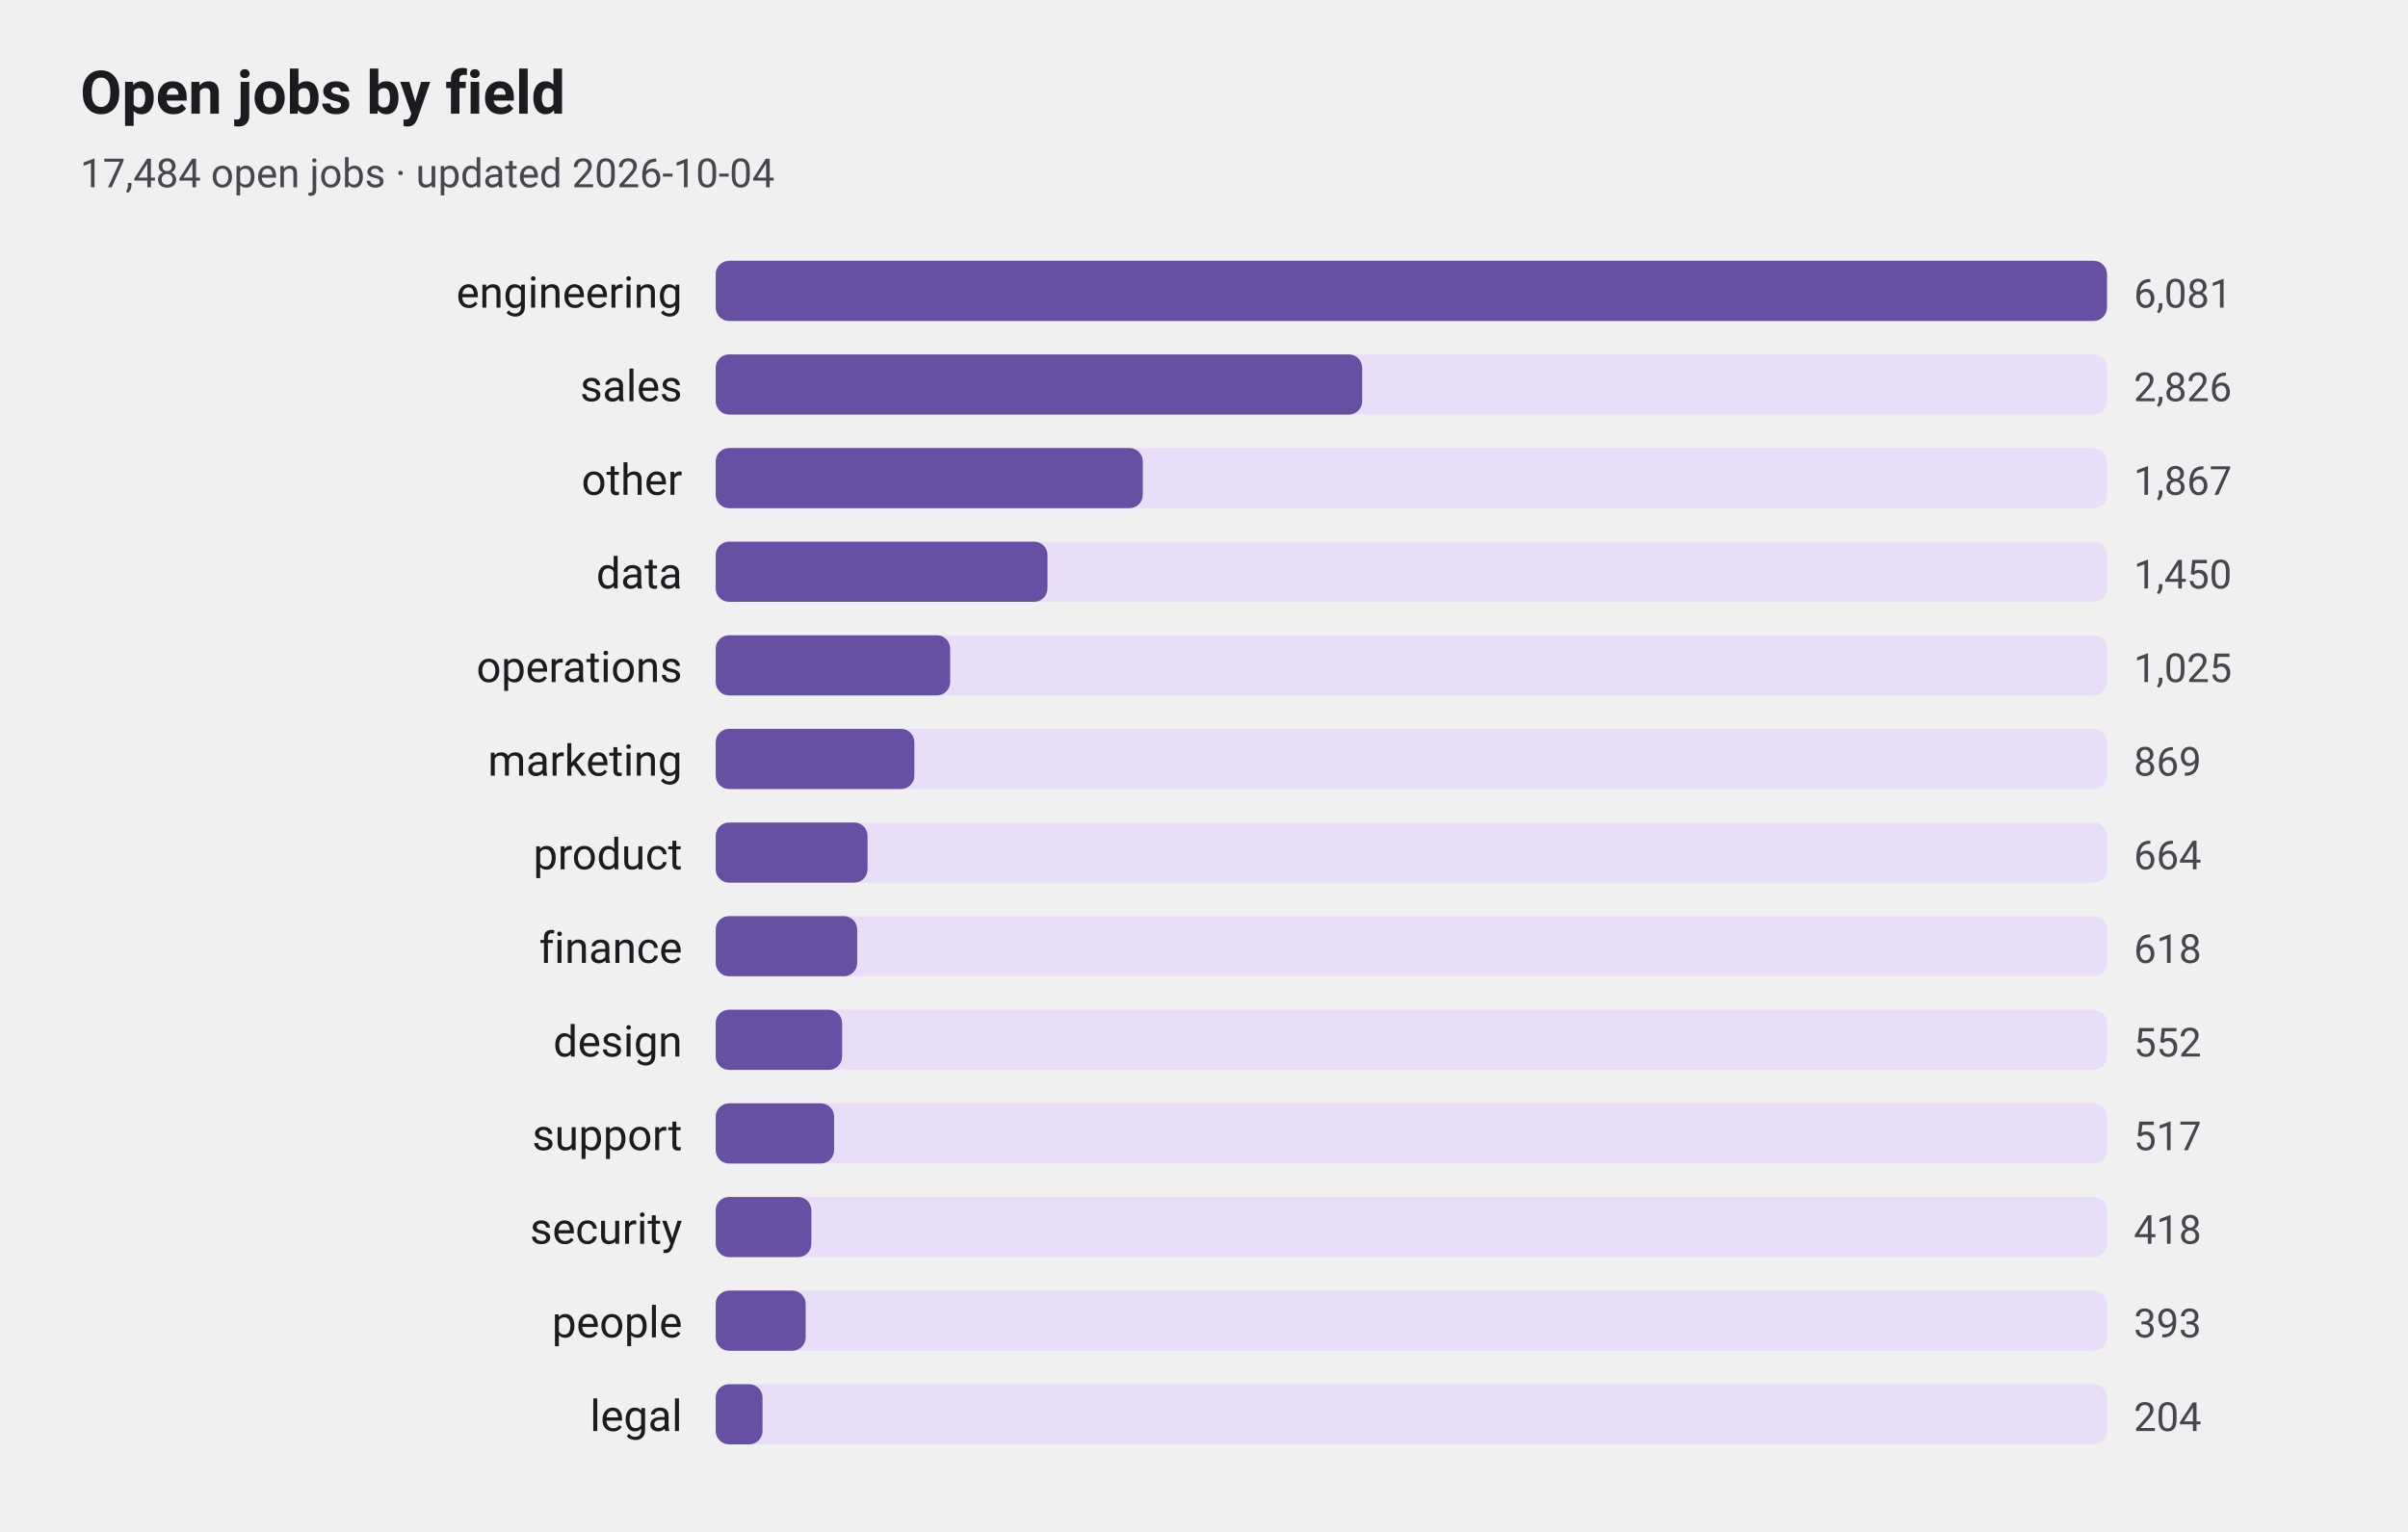
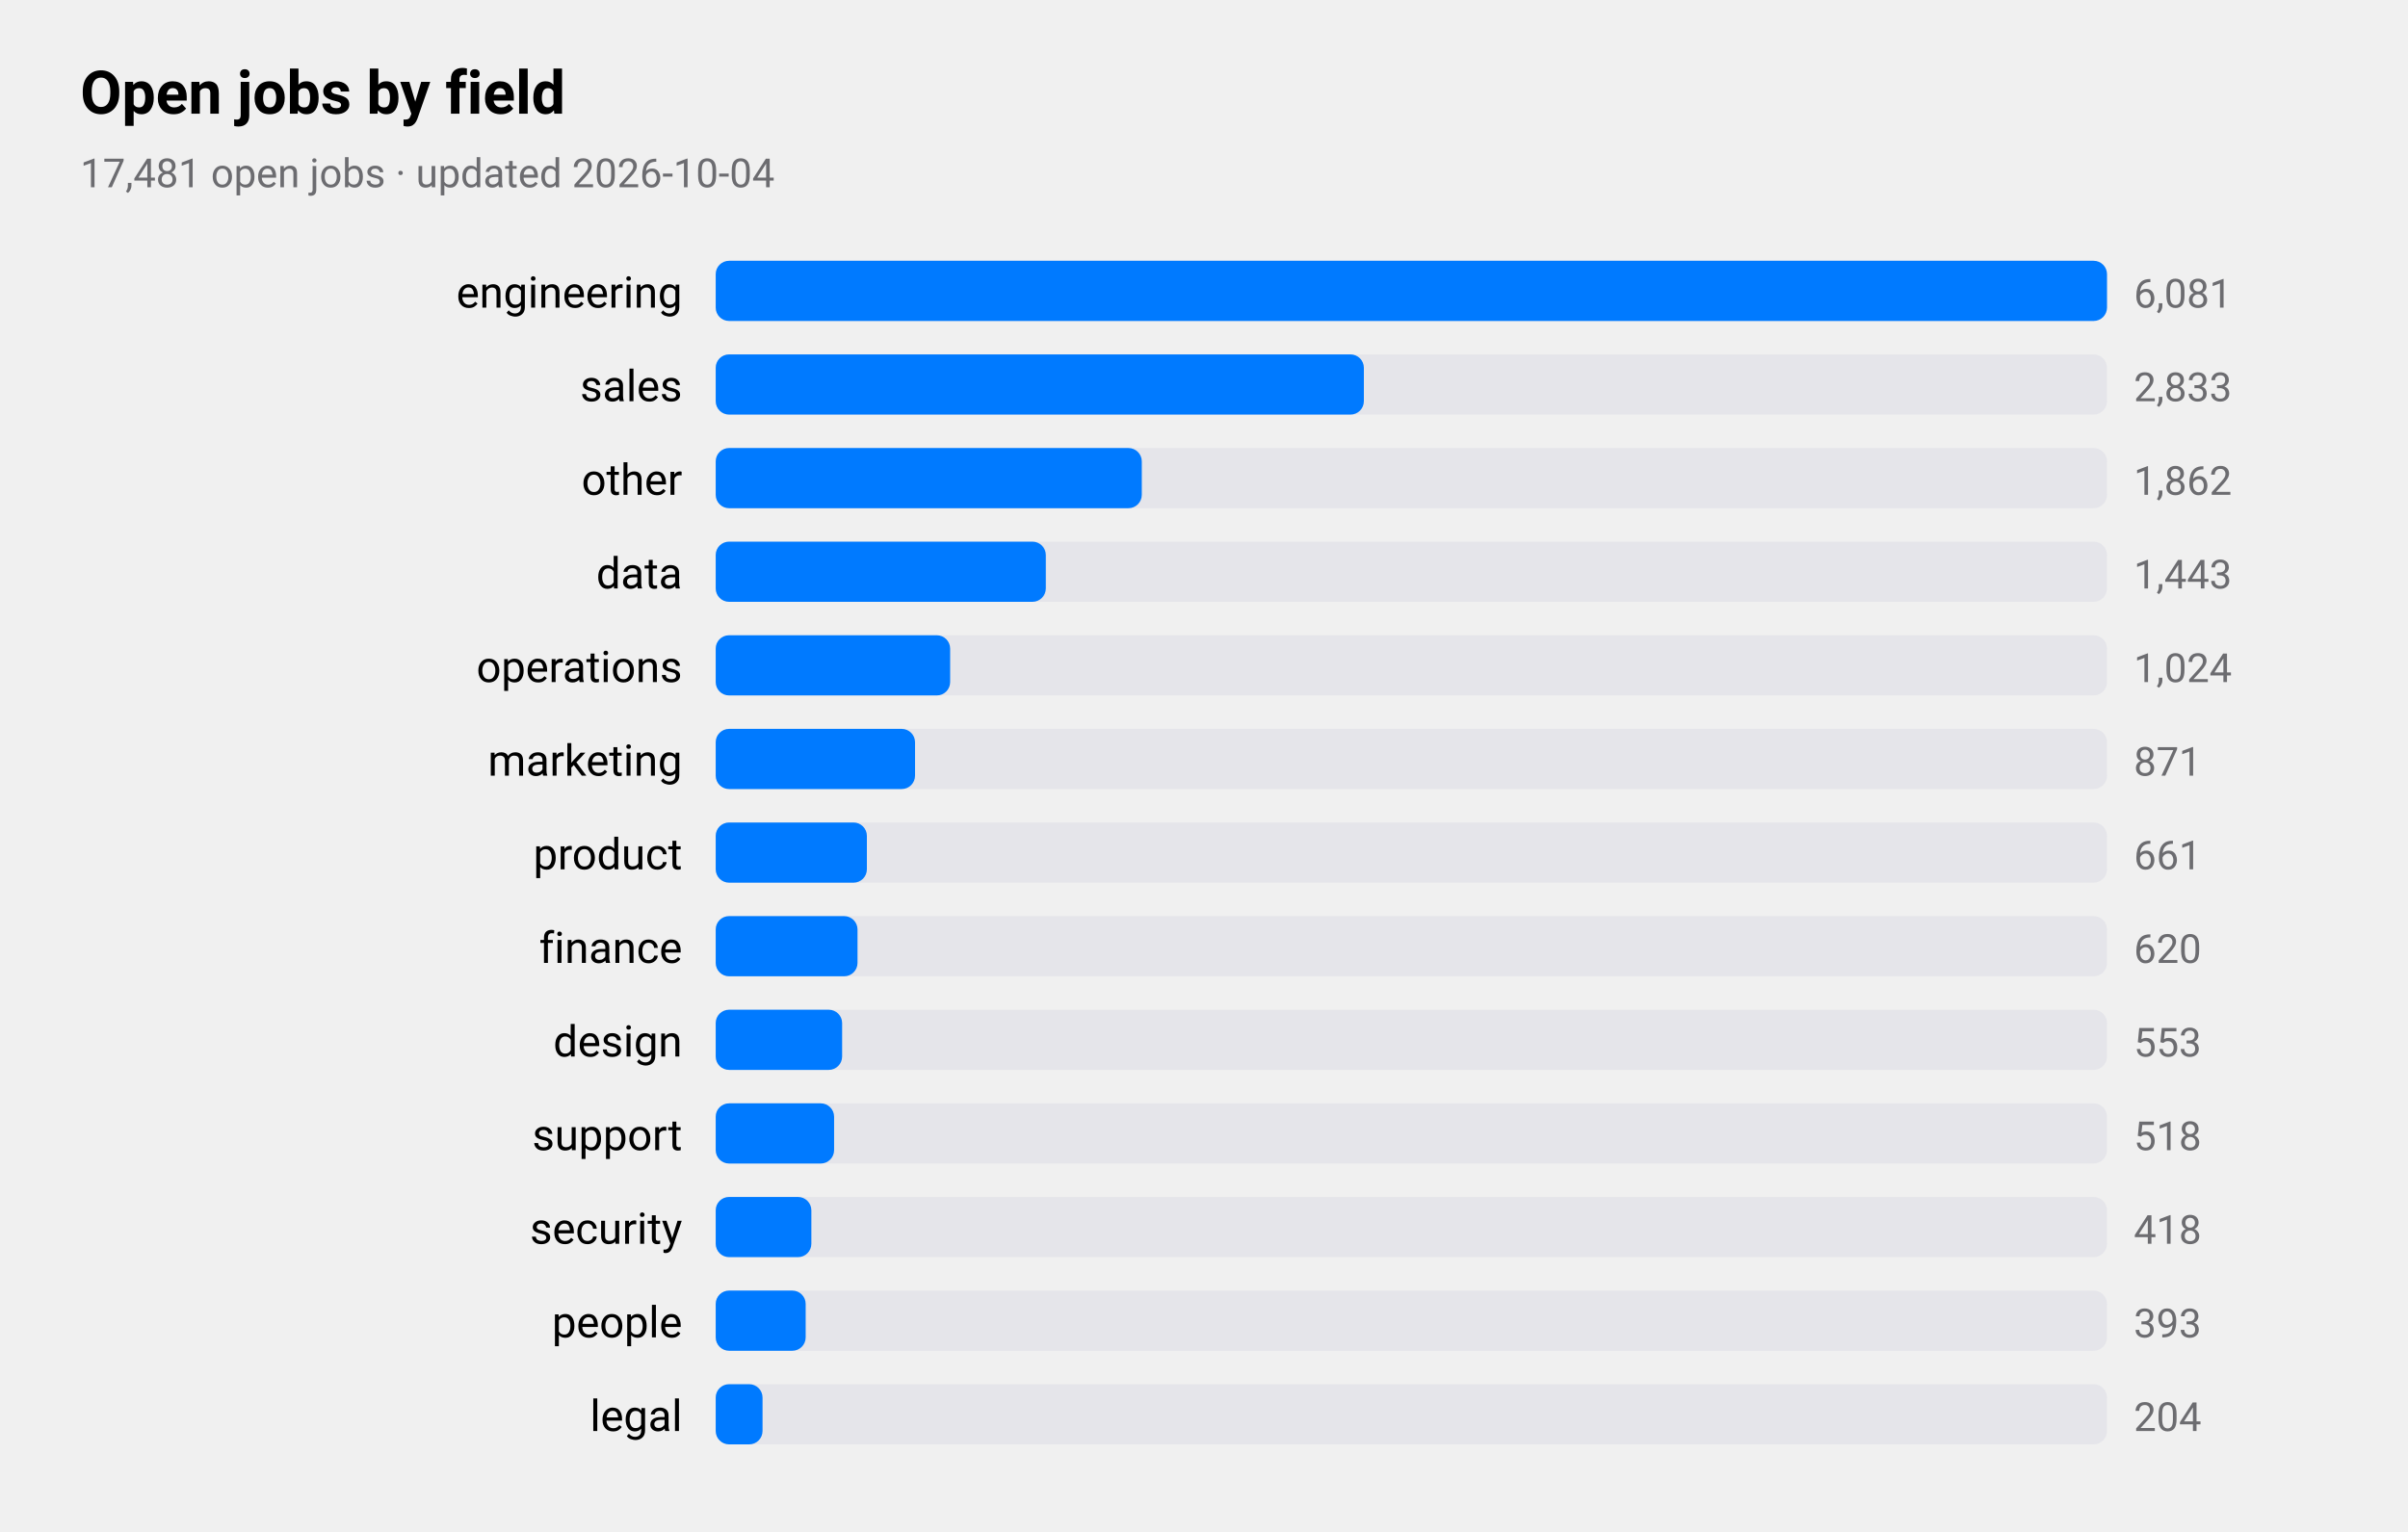
<svg xmlns="http://www.w3.org/2000/svg" viewBox="0 0 720 458" width="720" height="458" role="img" aria-label="Open jobs by field">
  <style>
- text{font-family:system-ui,-apple-system,"Segoe UI",Roboto,sans-serif;fill:#1d1b20}
- .sub,.val,.axis{fill:#49454f}.bar{fill:#6750a4}.track{fill:#e8def8}.grid{stroke:#cac4d0}
- .l1{fill:none;stroke:#6750a4;stroke-width:2.5}.d1{fill:#6750a4}.l2{fill:none;stroke:#e08a1e;stroke-width:2.5}.d2{fill:#e08a1e}
- @media(prefers-color-scheme:dark){text{fill:#e6e0e9}.sub,.val,.axis{fill:#cac4d0}.bar{fill:#d0bcff}.track{fill:#2b2930}.grid{stroke:#49454f}
- .l1{stroke:#d0bcff}.d1{fill:#d0bcff}.l2{stroke:#ffb95c}.d2{fill:#ffb95c}}
+ text{font-family:-apple-system,BlinkMacSystemFont,"SF Pro Text","Helvetica Neue","Segoe UI",Roboto,sans-serif;fill:#000}
+ .sub,.val,.axis{fill:#6c6c70}.bar{fill:#007aff}.track{fill:#e5e5ea}.grid{stroke:#d1d1d6}
+ .l1{fill:none;stroke:#007aff;stroke-width:2.5}.d1{fill:#007aff}.l2{fill:none;stroke:#ff9500;stroke-width:2.5}.d2{fill:#ff9500}
+ @media(prefers-color-scheme:dark){text{fill:#fff}.sub,.val,.axis{fill:#98989d}.bar{fill:#0a84ff}.track{fill:#2c2c2e}.grid{stroke:#38383a}
+ .l1{stroke:#0a84ff}.d1{fill:#0a84ff}.l2{stroke:#ff9f0a}.d2{fill:#ff9f0a}}
</style>
  <text x="24" y="34" font-size="18" font-weight="600">Open jobs by field</text>
-   <text class="sub" x="24" y="56" font-size="12">17,484 open jobs · updated 2026-10-04</text>
+   <text class="sub" x="24" y="56" font-size="12">17,481 open jobs · updated 2026-10-04</text>
  <text x="204" y="92" font-size="13" text-anchor="end">engineering</text>
  <rect class="track" x="214" y="78" width="416" height="18" rx="4" />
  <rect class="bar" x="214" y="78" width="416.0" height="18" rx="4" />
  <text class="val" x="638" y="92" font-size="12">6,081</text>
  <text x="204" y="120" font-size="13" text-anchor="end">sales</text>
  <rect class="track" x="214" y="106" width="416" height="18" rx="4" />
-   <rect class="bar" x="214" y="106" width="193.3" height="18" rx="4" />
-   <text class="val" x="638" y="120" font-size="12">2,826</text>
+   <rect class="bar" x="214" y="106" width="193.8" height="18" rx="4" />
+   <text class="val" x="638" y="120" font-size="12">2,833</text>
  <text x="204" y="148" font-size="13" text-anchor="end">other</text>
  <rect class="track" x="214" y="134" width="416" height="18" rx="4" />
-   <rect class="bar" x="214" y="134" width="127.7" height="18" rx="4" />
-   <text class="val" x="638" y="148" font-size="12">1,867</text>
+   <rect class="bar" x="214" y="134" width="127.4" height="18" rx="4" />
+   <text class="val" x="638" y="148" font-size="12">1,862</text>
  <text x="204" y="176" font-size="13" text-anchor="end">data</text>
  <rect class="track" x="214" y="162" width="416" height="18" rx="4" />
-   <rect class="bar" x="214" y="162" width="99.2" height="18" rx="4" />
-   <text class="val" x="638" y="176" font-size="12">1,450</text>
+   <rect class="bar" x="214" y="162" width="98.7" height="18" rx="4" />
+   <text class="val" x="638" y="176" font-size="12">1,443</text>
  <text x="204" y="204" font-size="13" text-anchor="end">operations</text>
  <rect class="track" x="214" y="190" width="416" height="18" rx="4" />
  <rect class="bar" x="214" y="190" width="70.1" height="18" rx="4" />
-   <text class="val" x="638" y="204" font-size="12">1,025</text>
+   <text class="val" x="638" y="204" font-size="12">1,024</text>
  <text x="204" y="232" font-size="13" text-anchor="end">marketing</text>
  <rect class="track" x="214" y="218" width="416" height="18" rx="4" />
-   <rect class="bar" x="214" y="218" width="59.4" height="18" rx="4" />
-   <text class="val" x="638" y="232" font-size="12">869</text>
+   <rect class="bar" x="214" y="218" width="59.6" height="18" rx="4" />
+   <text class="val" x="638" y="232" font-size="12">871</text>
  <text x="204" y="260" font-size="13" text-anchor="end">product</text>
  <rect class="track" x="214" y="246" width="416" height="18" rx="4" />
-   <rect class="bar" x="214" y="246" width="45.4" height="18" rx="4" />
-   <text class="val" x="638" y="260" font-size="12">664</text>
+   <rect class="bar" x="214" y="246" width="45.2" height="18" rx="4" />
+   <text class="val" x="638" y="260" font-size="12">661</text>
  <text x="204" y="288" font-size="13" text-anchor="end">finance</text>
  <rect class="track" x="214" y="274" width="416" height="18" rx="4" />
-   <rect class="bar" x="214" y="274" width="42.3" height="18" rx="4" />
-   <text class="val" x="638" y="288" font-size="12">618</text>
+   <rect class="bar" x="214" y="274" width="42.4" height="18" rx="4" />
+   <text class="val" x="638" y="288" font-size="12">620</text>
  <text x="204" y="316" font-size="13" text-anchor="end">design</text>
  <rect class="track" x="214" y="302" width="416" height="18" rx="4" />
  <rect class="bar" x="214" y="302" width="37.8" height="18" rx="4" />
-   <text class="val" x="638" y="316" font-size="12">552</text>
+   <text class="val" x="638" y="316" font-size="12">553</text>
  <text x="204" y="344" font-size="13" text-anchor="end">support</text>
  <rect class="track" x="214" y="330" width="416" height="18" rx="4" />
  <rect class="bar" x="214" y="330" width="35.4" height="18" rx="4" />
-   <text class="val" x="638" y="344" font-size="12">517</text>
+   <text class="val" x="638" y="344" font-size="12">518</text>
  <text x="204" y="372" font-size="13" text-anchor="end">security</text>
  <rect class="track" x="214" y="358" width="416" height="18" rx="4" />
  <rect class="bar" x="214" y="358" width="28.6" height="18" rx="4" />
  <text class="val" x="638" y="372" font-size="12">418</text>
  <text x="204" y="400" font-size="13" text-anchor="end">people</text>
  <rect class="track" x="214" y="386" width="416" height="18" rx="4" />
  <rect class="bar" x="214" y="386" width="26.9" height="18" rx="4" />
  <text class="val" x="638" y="400" font-size="12">393</text>
  <text x="204" y="428" font-size="13" text-anchor="end">legal</text>
  <rect class="track" x="214" y="414" width="416" height="18" rx="4" />
  <rect class="bar" x="214" y="414" width="14.0" height="18" rx="4" />
  <text class="val" x="638" y="428" font-size="12">204</text>
</svg>
